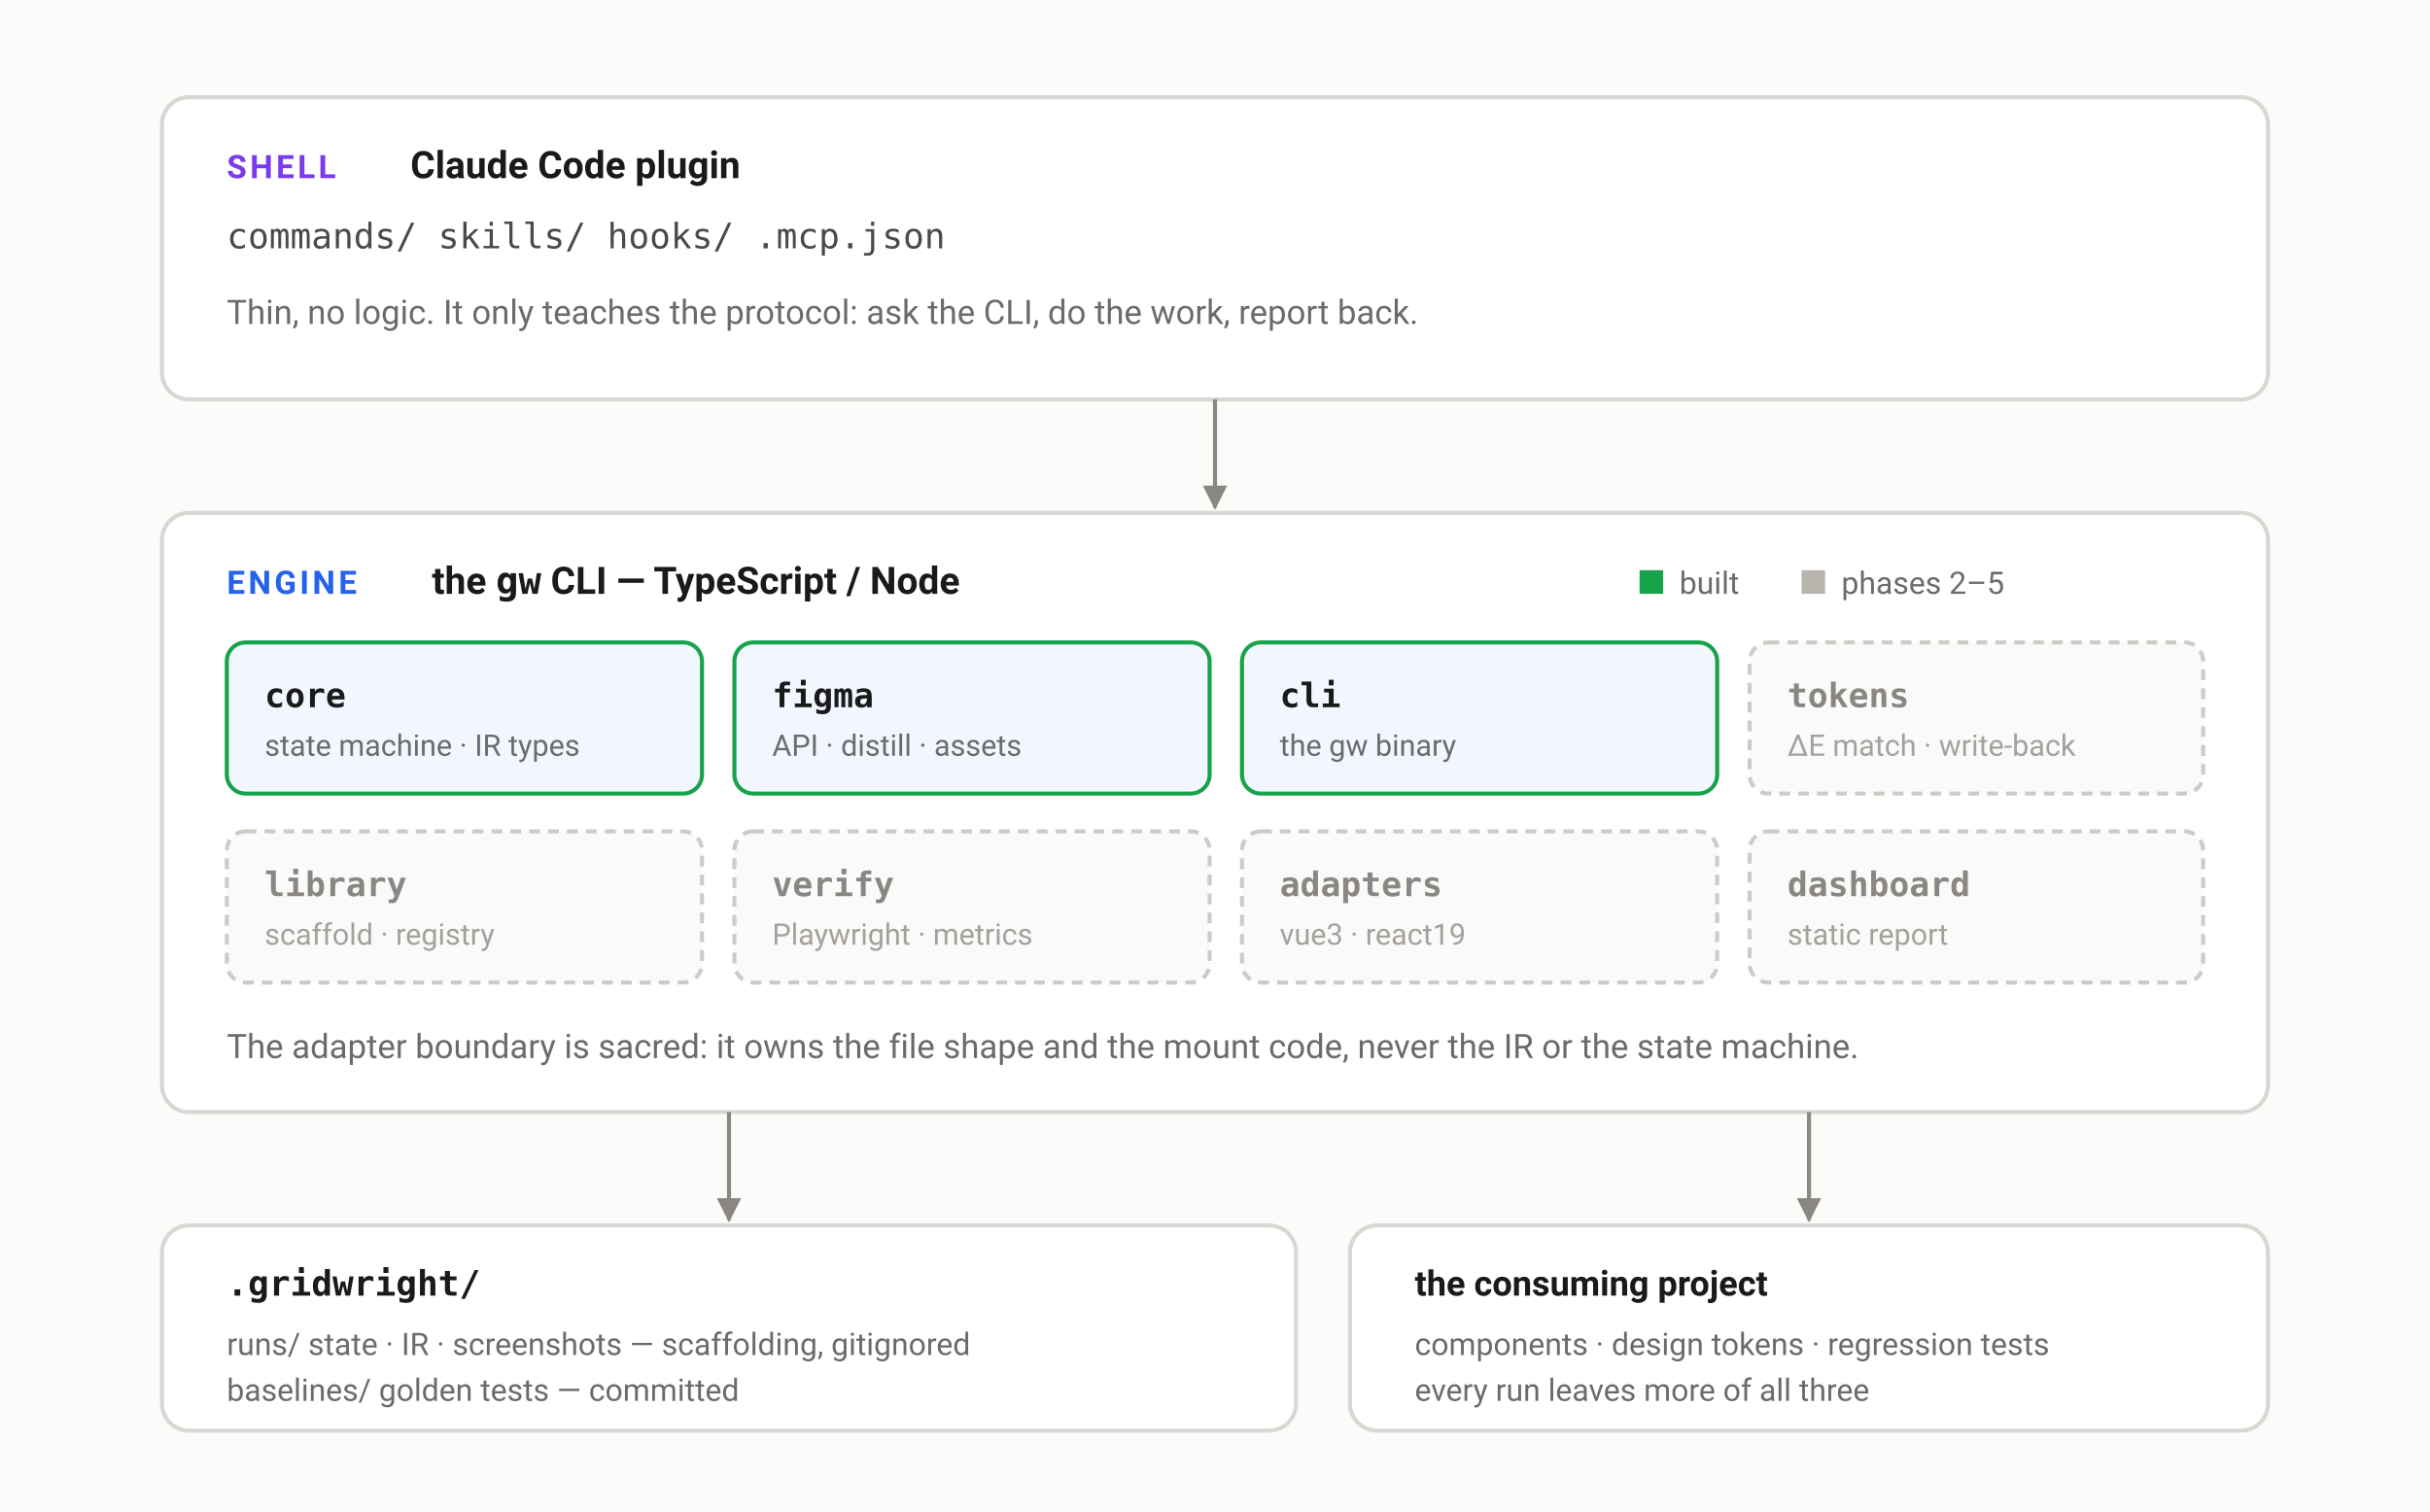
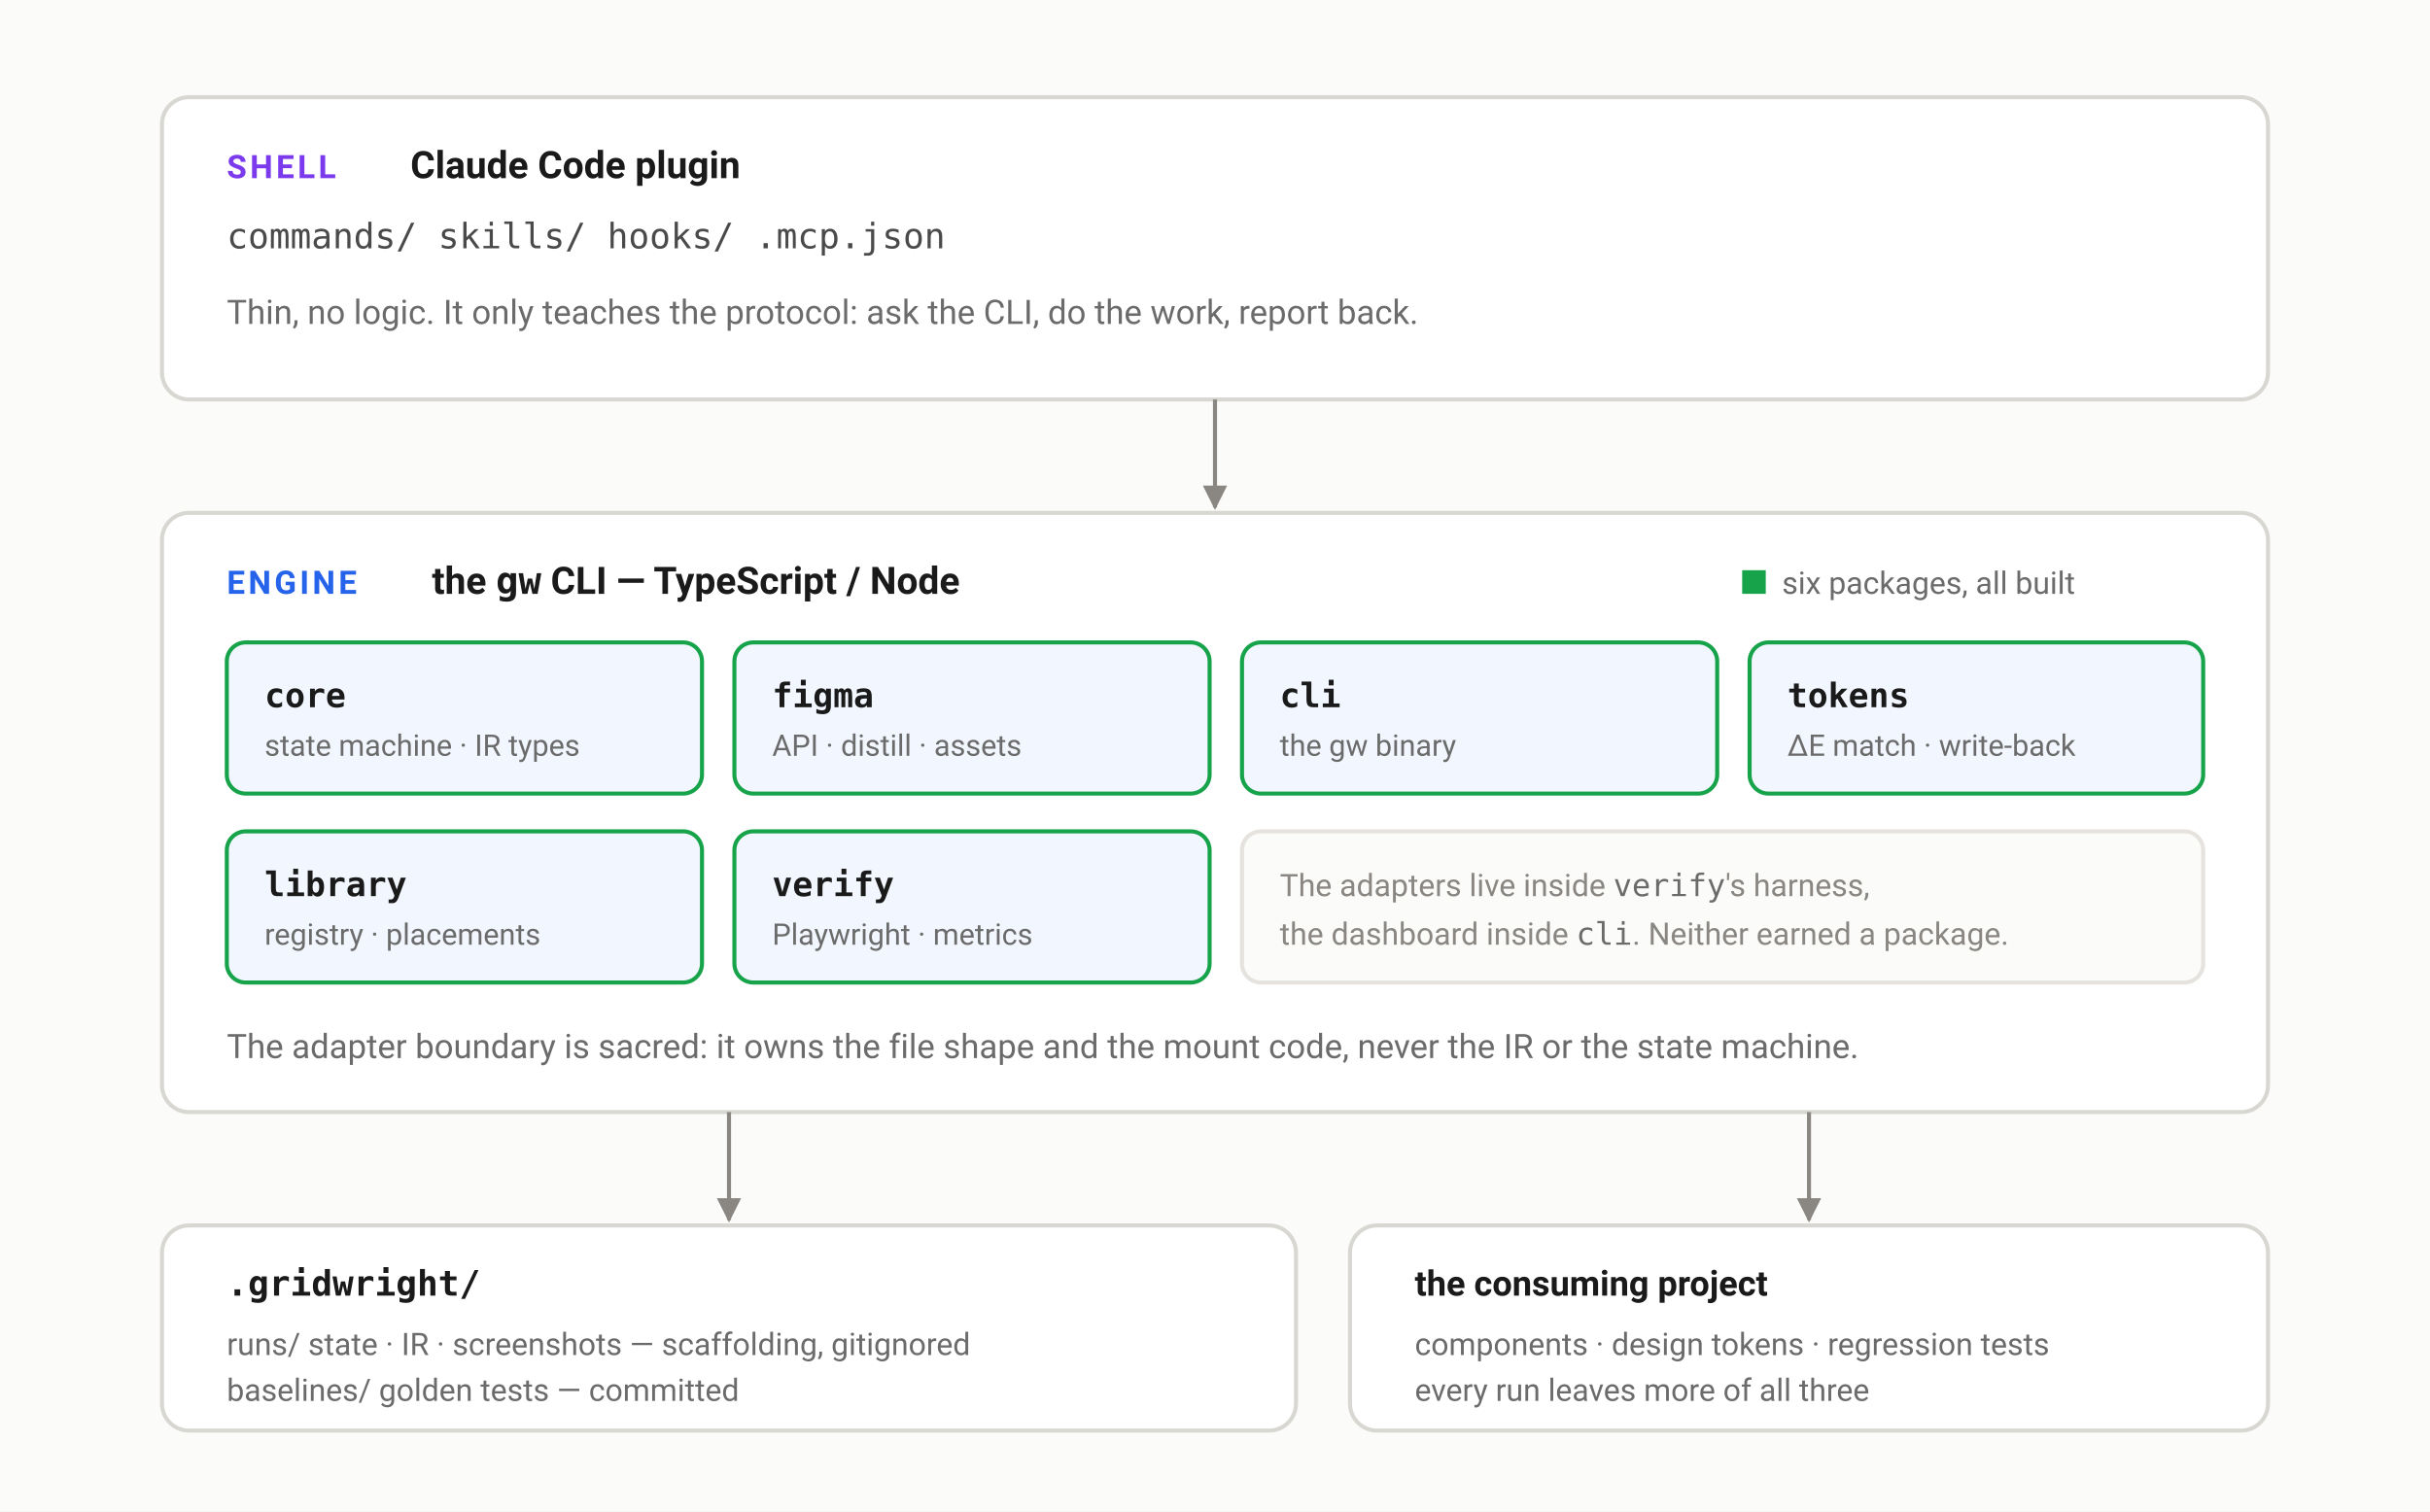
<svg xmlns="http://www.w3.org/2000/svg" viewBox="0 0 900 560" width="900" height="560" font-family="ui-sans-serif, -apple-system, Segoe UI, Roboto, Helvetica, Arial, sans-serif">
  <defs>
    <marker id="a" viewBox="0 0 10 10" refX="9" refY="5" markerWidth="6" markerHeight="6" orient="auto-start-reverse">
      <path d="M0 0 L10 5 L0 10 z" fill="#8a8681" />
    </marker>
  </defs>
  <rect width="900" height="560" fill="#fbfbfa" />
  <rect x="60" y="36" width="780" height="112" rx="10" fill="#ffffff" stroke="#d9d7d2" stroke-width="1.5" />
  <text x="84" y="66" font-size="12" font-weight="700" fill="#7c3aed" letter-spacing="1.2">SHELL</text>
  <text x="152" y="66" font-size="14" font-weight="600" fill="#1a1a1a">Claude Code plugin</text>
  <text x="84" y="92" font-size="13" font-family="ui-monospace, SFMono-Regular, Menlo, monospace" fill="#4a4a4a">commands/   skills/   hooks/   .mcp.json</text>
  <text x="84" y="120" font-size="12.5" fill="#6b6b6b">Thin, no logic. It only teaches the protocol: ask the CLI, do the work, report back.</text>
  <line x1="450" y1="148" x2="450" y2="188" stroke="#8a8681" stroke-width="1.5" marker-end="url(#a)" />
  <rect x="60" y="190" width="780" height="222" rx="10" fill="#ffffff" stroke="#d9d7d2" stroke-width="1.5" />
  <text x="84" y="220" font-size="12" font-weight="700" fill="#2563eb" letter-spacing="1.2">ENGINE</text>
  <text x="160" y="220" font-size="14" font-weight="600" fill="#1a1a1a">the <tspan font-family="ui-monospace, SFMono-Regular, Menlo, monospace">gw</tspan> CLI — TypeScript / Node</text>
-   <text x="608" y="220" font-size="12" fill="#16a34a">■</text>
-   <text x="622" y="220" font-size="11.5" fill="#6b6b6b">built</text>
-   <text x="668" y="220" font-size="12" fill="#b9b5ae">■</text>
-   <text x="682" y="220" font-size="11.5" fill="#6b6b6b">phases 2–5</text>
+   <text x="646" y="220" font-size="12" fill="#16a34a">■</text>
+   <text x="660" y="220" font-size="11.5" fill="#6b6b6b">six packages, all built</text>
  <rect x="84" y="238" width="176" height="56" rx="7" fill="#f2f7ff" stroke="#16a34a" stroke-width="1.5" />
  <text x="98" y="262" font-size="12.5" font-weight="600" font-family="ui-monospace, SFMono-Regular, Menlo, monospace" fill="#1a1a1a">core</text>
  <text x="98" y="280" font-size="11" fill="#6b6b6b">state machine · IR types</text>
  <rect x="272" y="238" width="176" height="56" rx="7" fill="#f2f7ff" stroke="#16a34a" stroke-width="1.5" />
  <text x="286" y="262" font-size="12.5" font-weight="600" font-family="ui-monospace, SFMono-Regular, Menlo, monospace" fill="#1a1a1a">figma</text>
  <text x="286" y="280" font-size="11" fill="#6b6b6b">API · distill · assets</text>
  <rect x="460" y="238" width="176" height="56" rx="7" fill="#f2f7ff" stroke="#16a34a" stroke-width="1.5" />
  <text x="474" y="262" font-size="12.5" font-weight="600" font-family="ui-monospace, SFMono-Regular, Menlo, monospace" fill="#1a1a1a">cli</text>
  <text x="474" y="280" font-size="11" fill="#6b6b6b">the gw binary</text>
-   <rect x="648" y="238" width="168" height="56" rx="7" fill="#fafafa" stroke="#cfcbc4" stroke-width="1.5" stroke-dasharray="4 3" />
-   <text x="662" y="262" font-size="12.5" font-weight="600" font-family="ui-monospace, SFMono-Regular, Menlo, monospace" fill="#8a8681">tokens</text>
-   <text x="662" y="280" font-size="11" fill="#a5a09a">ΔE match · write-back</text>
-   <rect x="84" y="308" width="176" height="56" rx="7" fill="#fafafa" stroke="#cfcbc4" stroke-width="1.5" stroke-dasharray="4 3" />
-   <text x="98" y="332" font-size="12.5" font-weight="600" font-family="ui-monospace, SFMono-Regular, Menlo, monospace" fill="#8a8681">library</text>
-   <text x="98" y="350" font-size="11" fill="#a5a09a">scaffold · registry</text>
-   <rect x="272" y="308" width="176" height="56" rx="7" fill="#fafafa" stroke="#cfcbc4" stroke-width="1.5" stroke-dasharray="4 3" />
-   <text x="286" y="332" font-size="12.5" font-weight="600" font-family="ui-monospace, SFMono-Regular, Menlo, monospace" fill="#8a8681">verify</text>
-   <text x="286" y="350" font-size="11" fill="#a5a09a">Playwright · metrics</text>
-   <rect x="460" y="308" width="176" height="56" rx="7" fill="#fafafa" stroke="#cfcbc4" stroke-width="1.5" stroke-dasharray="4 3" />
-   <text x="474" y="332" font-size="12.5" font-weight="600" font-family="ui-monospace, SFMono-Regular, Menlo, monospace" fill="#8a8681">adapters</text>
-   <text x="474" y="350" font-size="11" fill="#a5a09a">vue3 · react19</text>
-   <rect x="648" y="308" width="168" height="56" rx="7" fill="#fafafa" stroke="#cfcbc4" stroke-width="1.5" stroke-dasharray="4 3" />
-   <text x="662" y="332" font-size="12.5" font-weight="600" font-family="ui-monospace, SFMono-Regular, Menlo, monospace" fill="#8a8681">dashboard</text>
-   <text x="662" y="350" font-size="11" fill="#a5a09a">static report</text>
+   <rect x="648" y="238" width="168" height="56" rx="7" fill="#f2f7ff" stroke="#16a34a" stroke-width="1.5" />
+   <text x="662" y="262" font-size="12.5" font-weight="600" font-family="ui-monospace, SFMono-Regular, Menlo, monospace" fill="#1a1a1a">tokens</text>
+   <text x="662" y="280" font-size="11" fill="#6b6b6b">ΔE match · write-back</text>
+   <rect x="84" y="308" width="176" height="56" rx="7" fill="#f2f7ff" stroke="#16a34a" stroke-width="1.5" />
+   <text x="98" y="332" font-size="12.5" font-weight="600" font-family="ui-monospace, SFMono-Regular, Menlo, monospace" fill="#1a1a1a">library</text>
+   <text x="98" y="350" font-size="11" fill="#6b6b6b">registry · placements</text>
+   <rect x="272" y="308" width="176" height="56" rx="7" fill="#f2f7ff" stroke="#16a34a" stroke-width="1.5" />
+   <text x="286" y="332" font-size="12.5" font-weight="600" font-family="ui-monospace, SFMono-Regular, Menlo, monospace" fill="#1a1a1a">verify</text>
+   <text x="286" y="350" font-size="11" fill="#6b6b6b">Playwright · metrics</text>
+   <rect x="460" y="308" width="356" height="56" rx="7" fill="#fbfbfa" stroke="#e6e3de" stroke-width="1.5" />
+   <text x="474" y="332" font-size="11.5" fill="#8a8681">The adapters live inside <tspan font-family="ui-monospace, SFMono-Regular, Menlo, monospace" fill="#6b6b6b">verify</tspan>'s harness,</text>
+   <text x="474" y="350" font-size="11.5" fill="#8a8681">the dashboard inside <tspan font-family="ui-monospace, SFMono-Regular, Menlo, monospace" fill="#6b6b6b">cli</tspan>. Neither earned a package.</text>
  <text x="84" y="392" font-size="12.5" fill="#6b6b6b">The adapter boundary is sacred: it owns the file shape and the mount code, never the IR or the state machine.</text>
  <line x1="270" y1="412" x2="270" y2="452" stroke="#8a8681" stroke-width="1.5" marker-end="url(#a)" />
  <line x1="670" y1="412" x2="670" y2="452" stroke="#8a8681" stroke-width="1.5" marker-end="url(#a)" />
  <rect x="60" y="454" width="420" height="76" rx="10" fill="#ffffff" stroke="#d9d7d2" stroke-width="1.5" />
  <text x="84" y="480" font-size="13" font-weight="600" font-family="ui-monospace, SFMono-Regular, Menlo, monospace" fill="#1a1a1a">.gridwright/</text>
  <text x="84" y="502" font-size="11.5" fill="#6b6b6b">runs/ state · IR · screenshots  —  scaffolding, gitignored</text>
  <text x="84" y="519" font-size="11.5" fill="#6b6b6b">baselines/ golden tests  —  committed</text>
  <rect x="500" y="454" width="340" height="76" rx="10" fill="#ffffff" stroke="#d9d7d2" stroke-width="1.5" />
  <text x="524" y="480" font-size="13" font-weight="600" fill="#1a1a1a">the consuming project</text>
  <text x="524" y="502" font-size="11.5" fill="#6b6b6b">components · design tokens · regression tests</text>
  <text x="524" y="519" font-size="11.5" fill="#6b6b6b">every run leaves more of all three</text>
</svg>
